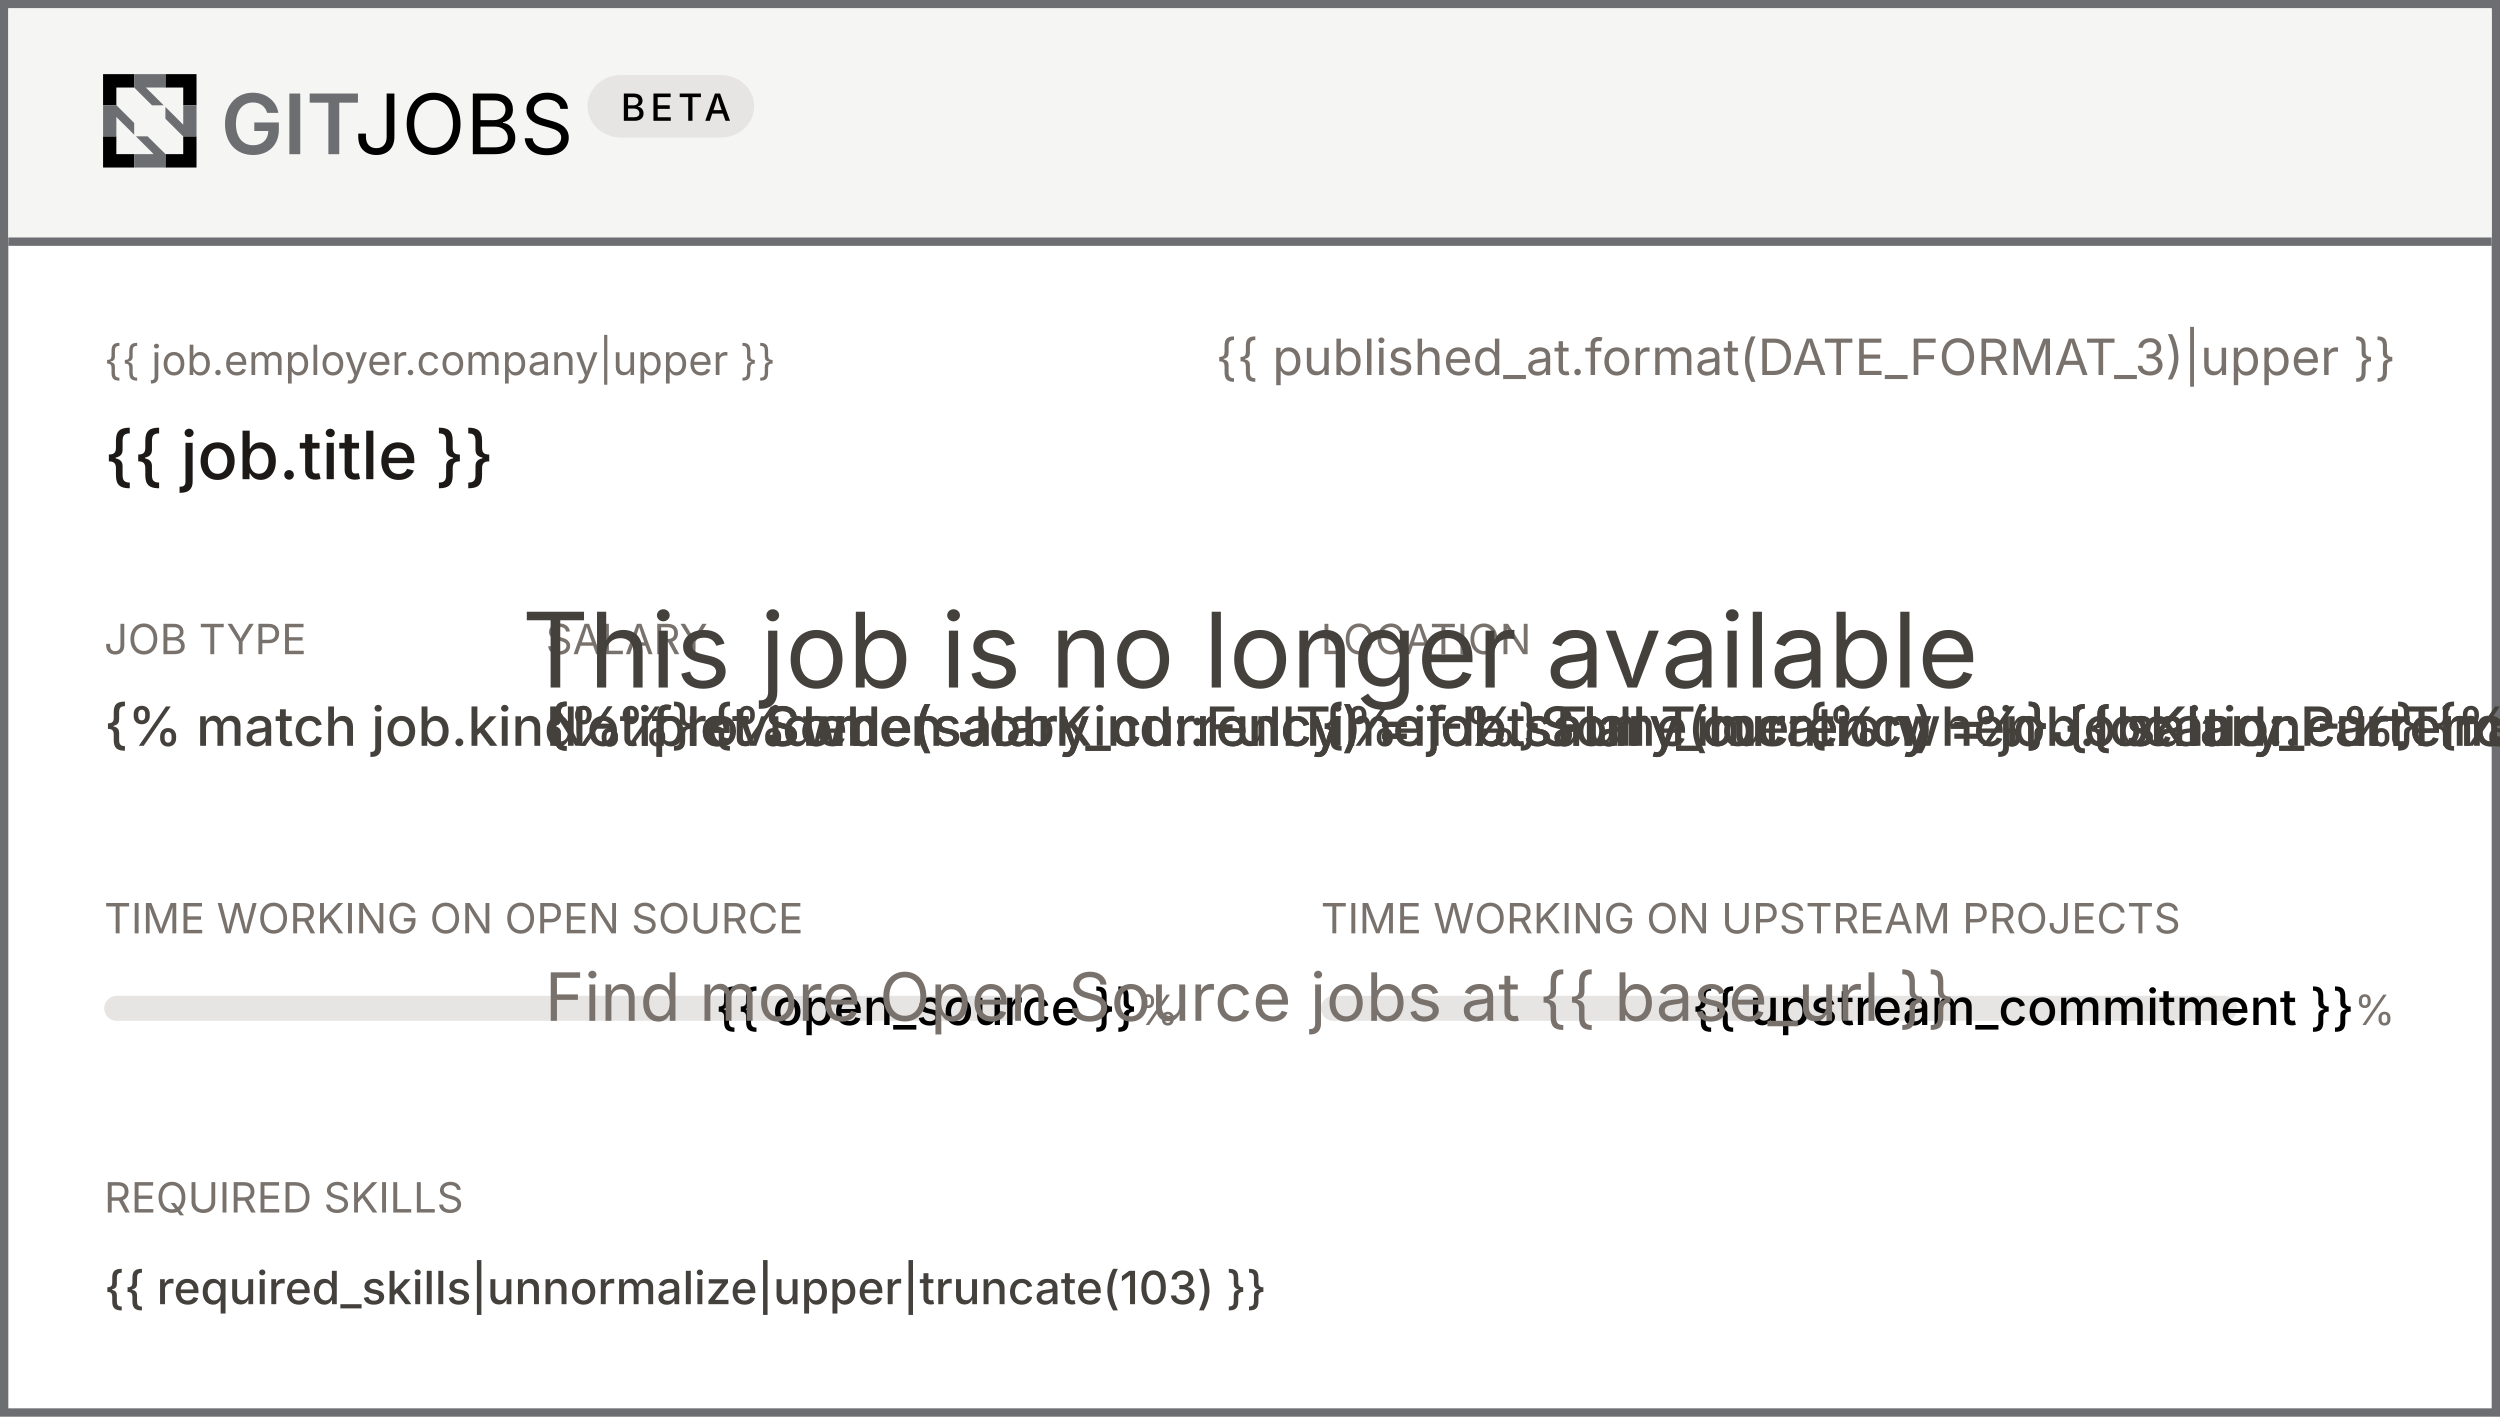
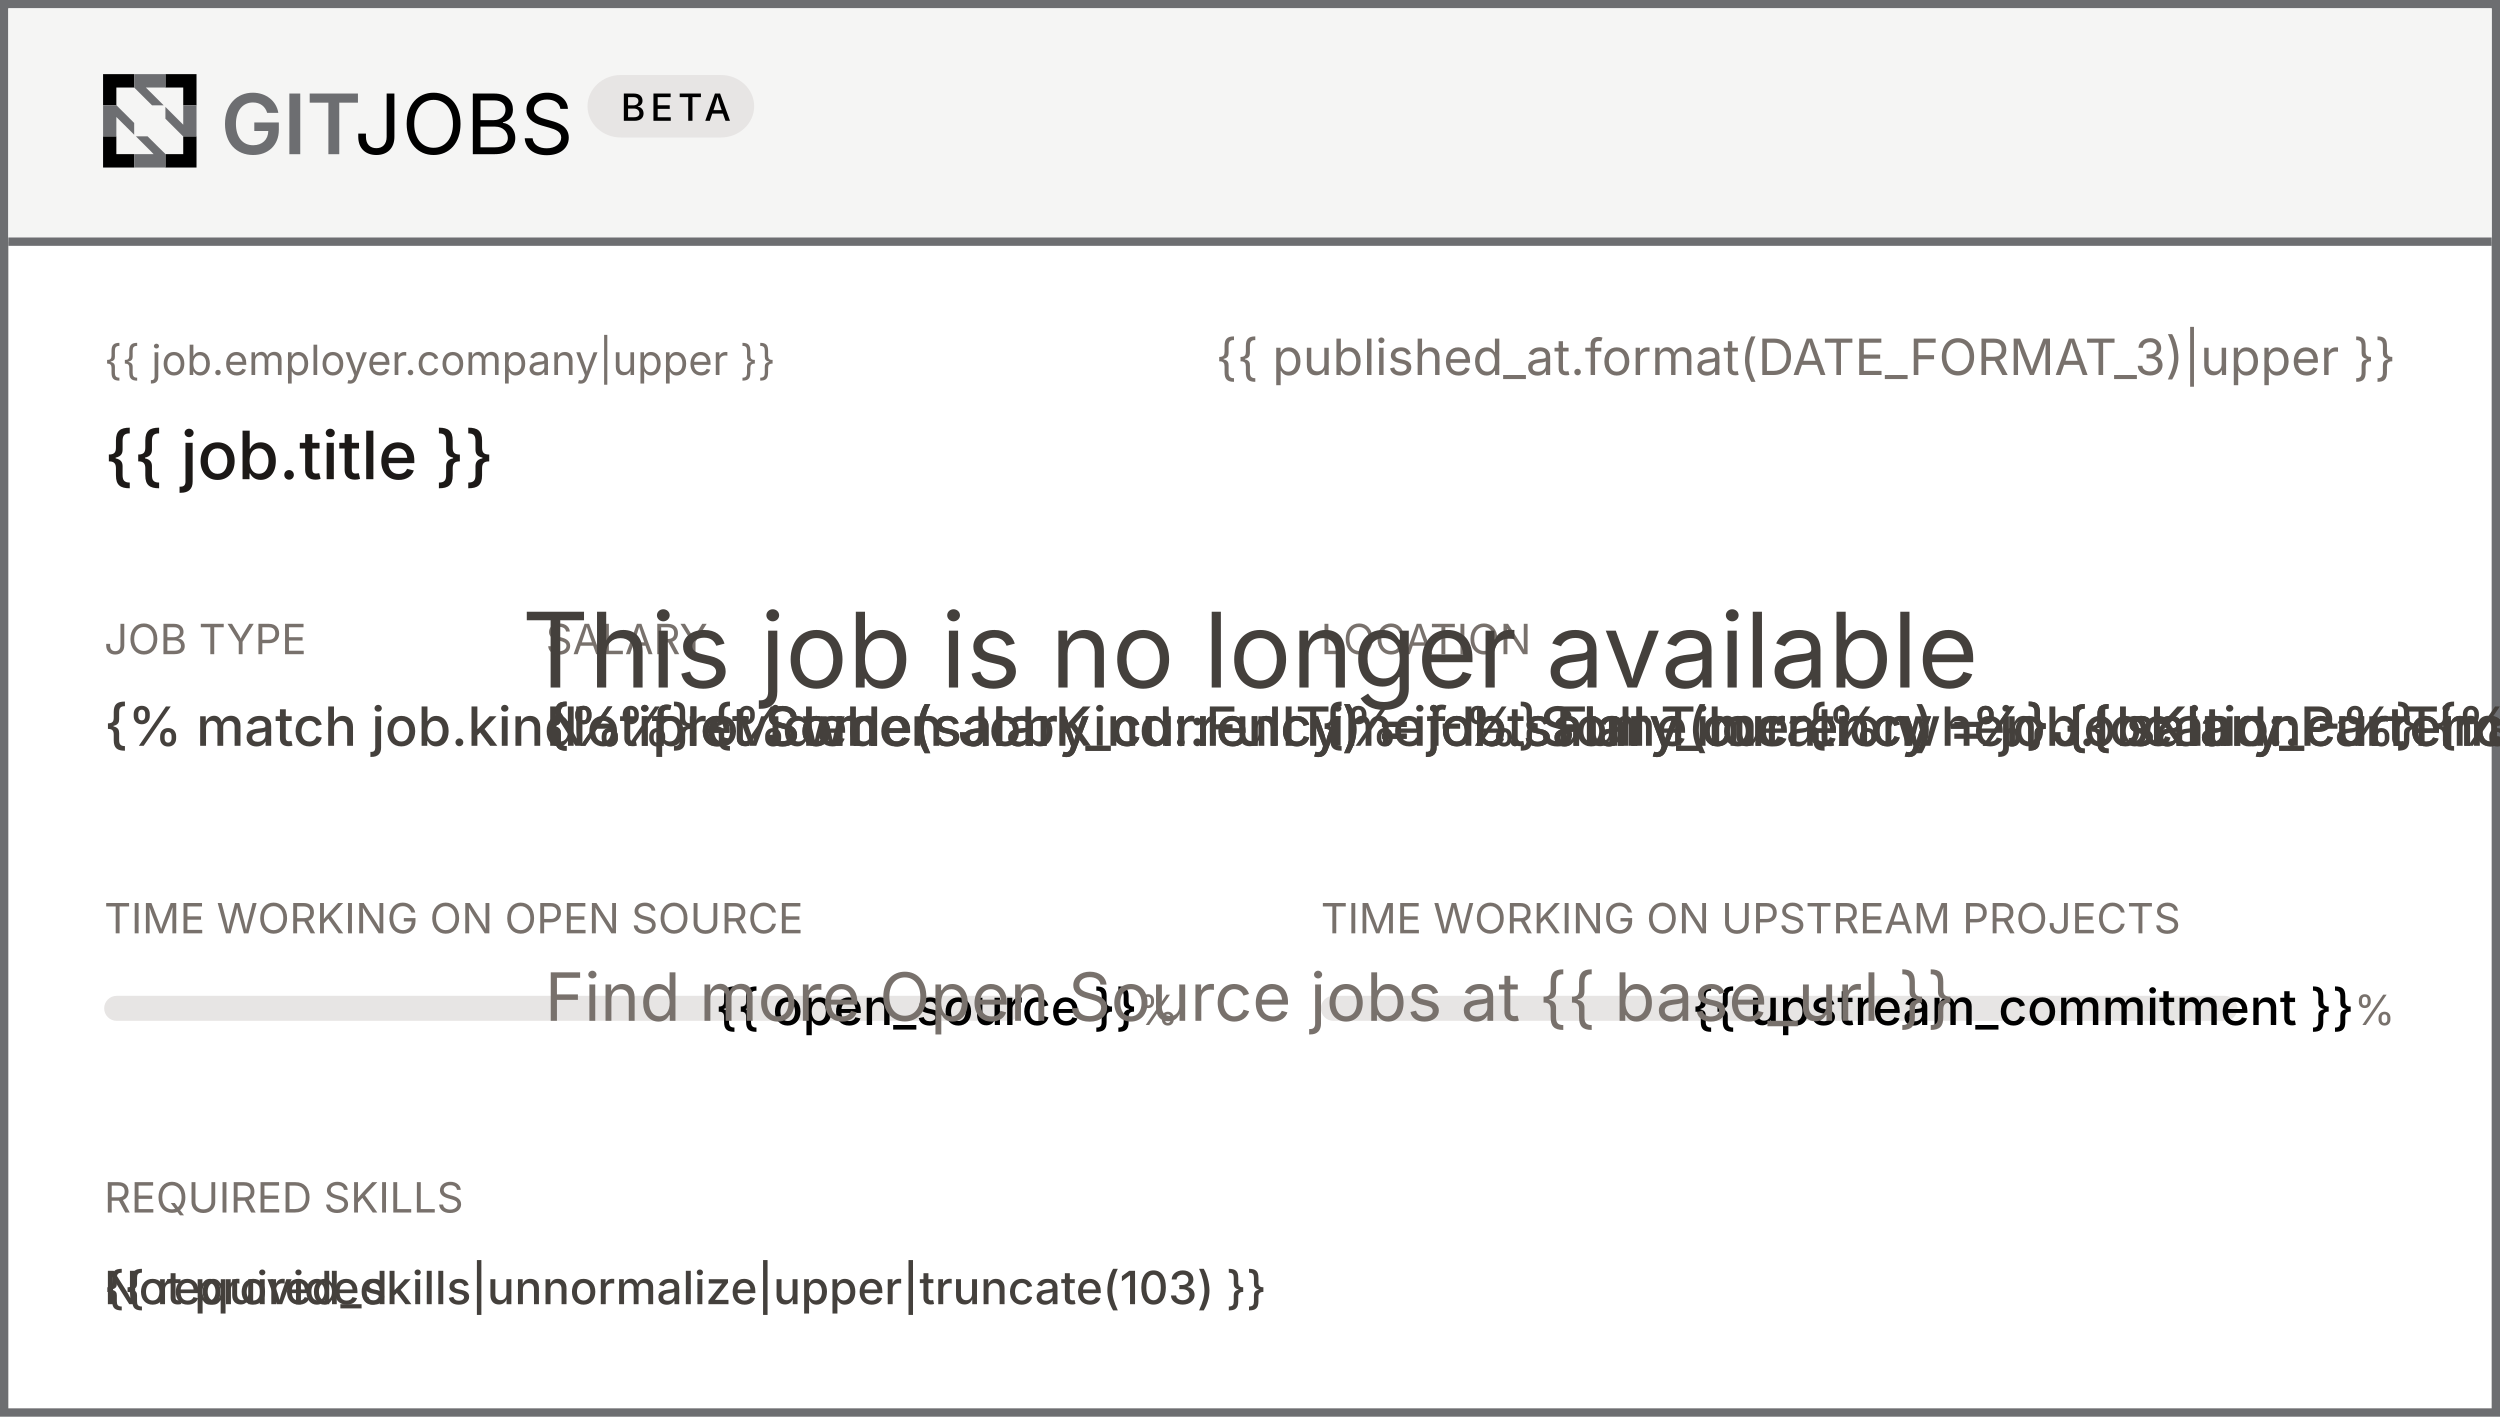
<svg xmlns="http://www.w3.org/2000/svg" width="600px" height="340px" viewBox="0 0 600 340" fill="none">
  <style>
    @font-face {
      font-family: "Inter";
      font-style: normal;
      font-weight: 300 800;
      font-display: fallback;
      src: url({{ base_url }}/static/vendor/fonts/inter-latin-ext.woff2) format("woff2");
      unicode-range:
        U+0100-02BA, U+02BD-02C5, U+02C7-02CC, U+02CE-02D7, U+02DD-02FF, U+0304,
        U+0308, U+0329, U+1D00-1DBF, U+1E00-1E9F, U+1EF2-1EFF, U+2020, U+20A0-20AB,
        U+20AD-20C0, U+2113, U+2C60-2C7F, U+A720-A7FF;
    }

    @font-face {
      font-family: "Inter";
      font-style: normal;
      font-weight: 300 800;
      font-display: fallback;
      src: url({{ base_url }}/static/vendor/fonts/inter-latin.woff2) format("woff2");
      unicode-range:
        U+0000-00FF, U+0131, U+0152-0153, U+02BB-02BC, U+02C6, U+02DA, U+02DC,
        U+0304, U+0308, U+0329, U+2000-206F, U+20AC, U+2122, U+2191, U+2193, U+2212,
        U+2215, U+FEFF, U+FFFD;
    }

    text {
      font-family: 'Inter', sans-serif;
      font-weight: 500;
    }

    .logo-git {
      font-weight: 600;
      fill: #6D6E71;
      font-size: 20px;
    }

    .logo-jobs {
      font-weight: 400;
      fill: #000000;
      font-size: 20px;
    }

    .beta {
      font-size: 9px;
      fill: #000000;
      letter-spacing: 1.2px;
    }

    .date {
      font-size: 12px;
      font-weight: 400;
      text-anchor: end;
    }

    .title {
      font-size: 16px;
    }

    .icon {
      fill: #78716C;
    }

    .legend {
      font-size: 10px;
      font-weight: 400;
      fill: #78716C;
    }

    .content {
      font-size: 13px;
      font-weight: 500;
      fill: #44403C;
    }

    .skills {
      font-size: 11px;
      font-weight: 500;
      fill: #44403C;
      white-space: pre-wrap;
    }

    .percentage {
      font-size: 12px;
      font-weight: 500;
      fill: #000000;
      text-anchor: end;
    }

    .percentage-symbol {
      font-size: 10px;
      font-weight: 400;
      fill: #78716C;
    }

    .placeholder-content {
      font-size: 16px;
      font-weight: 400;
      fill: #78716C;
      text-anchor: middle;
    }

    .placeholder-title {
      font-weight: 400;
      font-size: 25px;
      fill: #44403C;
      text-anchor: middle;
    }
  </style>
  <rect x="0" width="600" height="340" fill="#6D6E71" fill-rule="evenodd" />
  <rect x="2" y="2" width="596" height="336" fill="#ffffff" fill-rule="evenodd" />
  <g transform="translate(2, 2)">
    <rect x="0" y="0" width="596" height="56" fill="#F5F5F4" />
    <line x1="0" y1="56" x2="596" y2="56" stroke="#6D6E71" stroke-width="2" />
    <g transform="translate(21, 14)">
      <g transform="translate(0, 0)">
        <svg viewBox="0 0 388.96 388.96" width="26px" height="26px">
          <path fill="#000000" d="M73.683,250.229H25.975v112.035h111.667v-48.18h-63.959v-63.855Zm240.109,.524v63.331h-63.963v48.18h111.669v-112.035h-48.234l.528,.524ZM25.975,138.771h48.232l-.524-.524v-63.331h63.959V26.736H25.975v112.035ZM249.83,26.736v48.18h63.963v63.855h47.706V26.736h-111.669Z" />
          <path fill="#6D6E71" d="M243.56,138.771l-63.958-63.855h70.248V26.736h-112.192v48.18l63.963,63.855h41.94Zm-57.669,111.458h-41.94l52.949,52.898,10.486,10.957h-69.729v48.18h112.192v-48.704l-31.977-31.456-31.981-31.875Zm127.9-111.458v69.622l-11.009-11.01-52.953-52.898v42.413l31.458,31.456,31.977,31.928h48.234v-111.511h-47.706Zm-176.134,63.331l-63.435-63.331H25.991v111.458h47.708v-69.622l63.959,63.908v-42.413Z" />
        </svg>
      </g>
      <g transform="translate(30, 21)">
        <text x="0" class="logo-git">GIT</text>
        <text x="32" class="logo-jobs">JOBS</text>
      </g>
      <g transform="translate(126, 13)">
        <rect x="-8" y="-11" rx="8" width="40" height="15" fill="#E7E5E4" fill-rule="evenodd" />
        <text class="beta">BETA</text>
      </g>
    </g>
  </g>
  

  {% if let Some(job) = job -%}
    {% let open_source = job.open_source.unwrap_or_default() -%}
    {% let upstream_commitment = job.upstream_commitment.unwrap_or_default() -%}
    {% let is_open_source = open_source &gt; 0 || upstream_commitment &gt; 0 -%}

    <g transform="translate(25, 90)">
    <text x="0" y="0" class="legend">{{ job.employer.company|upper }}</text>
      

      {% if let Some(published_at) = job.published_at -%}
         <g transform="translate(550, 0)">
      <text class="date" fill="#78716C">{{ published_at.format(DATE_FORMAT_3)|upper }}</text>
    </g>
      {% endif -%}

      
      <text x="0" y="25" class="title" fill="#1C1917">{{ job.title }}</text>
  </g>
  <g transform="translate(25, 157)">
    <g transform="translate(0, 0)">
      <text class="legend">JOB TYPE</text>
      <g transform="translate(0, 22)">
        <text x="0" class="content">
          {% match job.kind -%}
            {% when JobKind::FullTime -%}
            Full Time
            {% when JobKind::PartTime -%}
            Part Time
            {% when JobKind::Contractor -%}
            Contractor
            {% when JobKind::Internship -%}
            Internship
          {% endmatch -%}
          </text>
      </g>
    </g>
    <g transform="translate(106, 0)">
      <text class="legend">SALARY</text>
      <g transform="translate(0, 22)">
          
            {% if let Some(salary) = job.salary -%}
            <text x="0" class="content">
              {% if let Some(salary_currency) = job.salary_currency -%}
                {{ salary_currency }}
              {% endif -%}
              {{ salary|humanize_salary }}
              {%- if let Some(salary_period) = job.salary_period -%}
                / {{ salary_period }}
              {%- endif -%}
            </text>
          {% else if let Some(salary_min) = job.salary_min -%}
            <text x="0" class="content">
              {% if let Some(salary_currency) = job.salary_currency -%}
                {{ salary_currency }}
              {% endif -%}
              {{ salary_min|humanize_salary }}
              {%- if let Some(salary_max) = job.salary_max -%}
                -{{ salary_max|humanize_salary }}
              {% endif -%}
              {%- if let Some(salary_period) = job.salary_period -%}
                / {{ salary_period }}
              {%- endif -%}
            </text>
          {% else -%}
            <text x="0" class="content">Not provided</text>
          {% endif -%}
        </g>
    </g>
    <g transform="translate(292, 0)">
      <text class="legend">LOCATION</text>
      <g transform="translate(0, 22)">
        <text x="0" class="content">
            {% if let Some(location) = job.location -%}
              {% let current_location = format!("{}, {}", location.city, location.country) -%}
              {{ current_location|truncate(35) }}
            {% else if job.workplace == Workplace::Remote -%}
              Remote
            {% else -%}
              Not provided
            {% endif -%}
          </text>
      </g>
    </g>
  </g>
  <g transform="translate(25, 224)">
    <g transform="translate(0, 0)">
      <text class="legend">TIME WORKING ON OPEN SOURCE</text>
      <g transform="translate(0, 15)">
        <svg width="220px" height="6px">
          <rect x="0" y="0" rx="3" width="100%" height="100%" fill="#E7E5E4" />
          <rect x="0" y="0" rx="3" width="{{ open_source }}%" height="100%" fill="#BEF264" />
        </svg>
        <g transform="translate(248, 7)">
          <text class="percentage">{{ open_source }}</text>
          <text x="0" y="0" class="percentage-symbol">%</text>
        </g>
      </g>
    </g>
    <g transform="translate(292, 0)">
      <text class="legend">TIME WORKING ON UPSTREAM PROJECTS</text>
      <g transform="translate(0, 15)">
        <svg width="220px" height="6px">
          <rect x="0" y="0" rx="3" width="100%" height="100%" fill="#E7E5E4" />
          <rect x="0" y="0" rx="3" width="{{ upstream_commitment }}%" height="100%" fill="#84CC16" />
        </svg>
        <g transform="translate(248, 7)">
          <text class="percentage">{{ upstream_commitment }}</text>
          <text x="0" y="0" class="percentage-symbol">%</text>
        </g>
      </g>
    </g>
  </g>
  <g transform="translate(25, 291)">
-       
-       {% if let Some(skills) = job.skills -%}
-         <text class="legend">REQUIRED SKILLS</text>
+     <text class="legend">REQUIRED SKILLS</text>
    <g transform="translate(0, 22)">
-           {% let required_skills = skills.join("  ·  ") -%}
-           <text class="skills">{{ required_skills|unnormalize|upper|truncate(103) }}</text>
-     </g>
-       {% endif -%}
-       
-     </g>
+           {% if let Some(skills) = job.skills -%}
+             {% let required_skills = skills.join("  ·  ") -%}
+             <text class="skills">{{ required_skills|unnormalize|upper|truncate(103) }}</text>
+           {% else -%}
+             <text class="skills">Not provided</text>
+           {% endif -%}
+         </g>
+   </g>
  {% else -%}
   <g transform="translate(0, 90)">
    <text class="placeholder-title" x="300" y="75">This job is no longer available</text>
    <text class="placeholder-content" x="300" y="155">Find more Open Source jobs at {{ base_url }}</text>
  </g>
  {% endif -%}
</svg>
